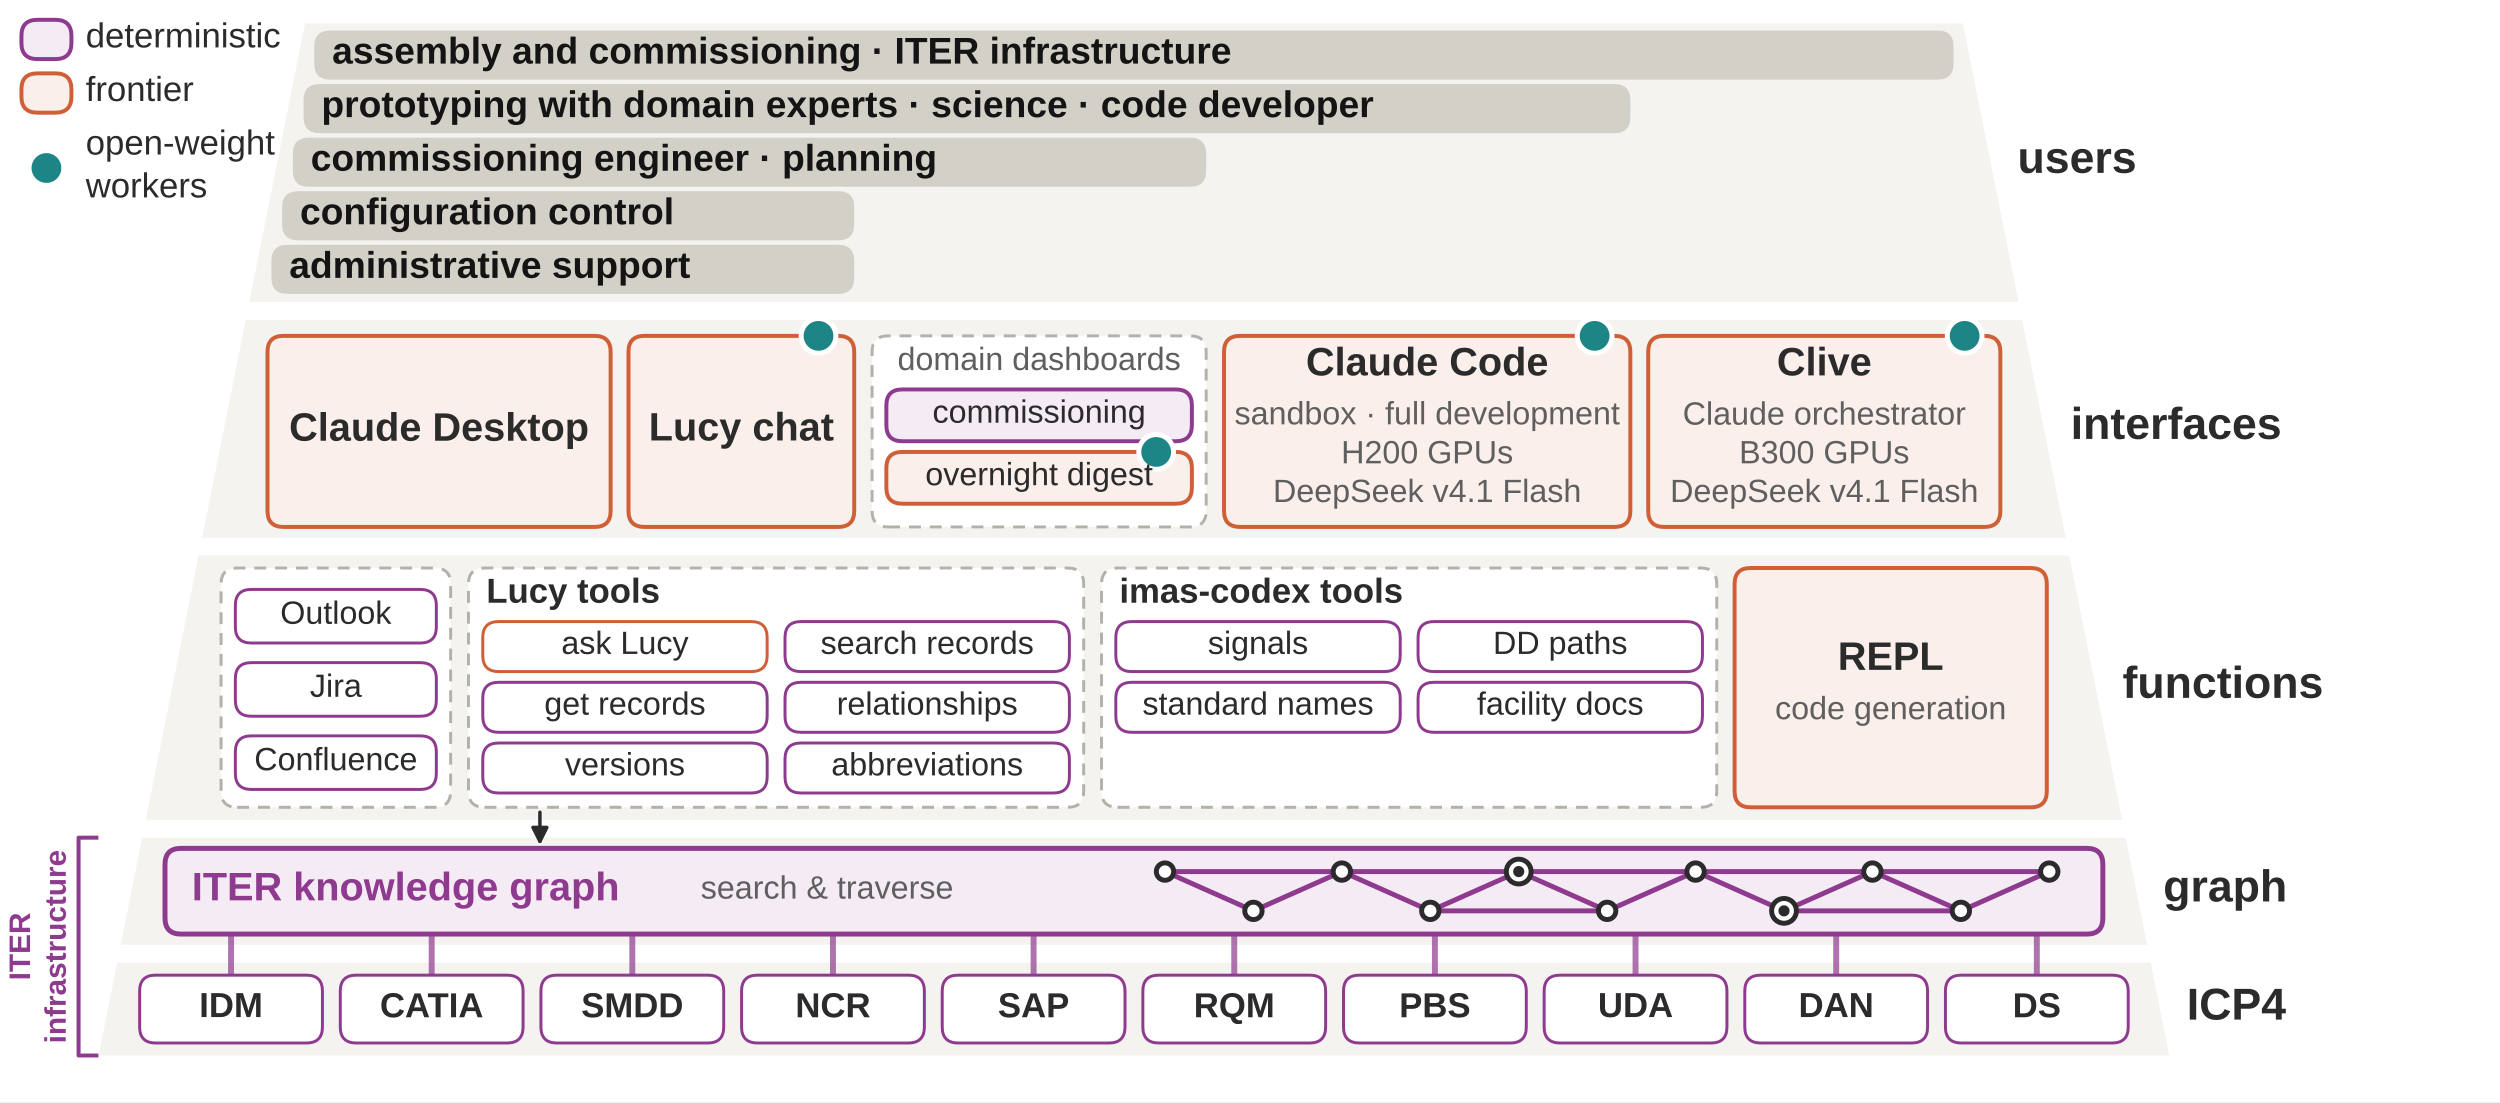
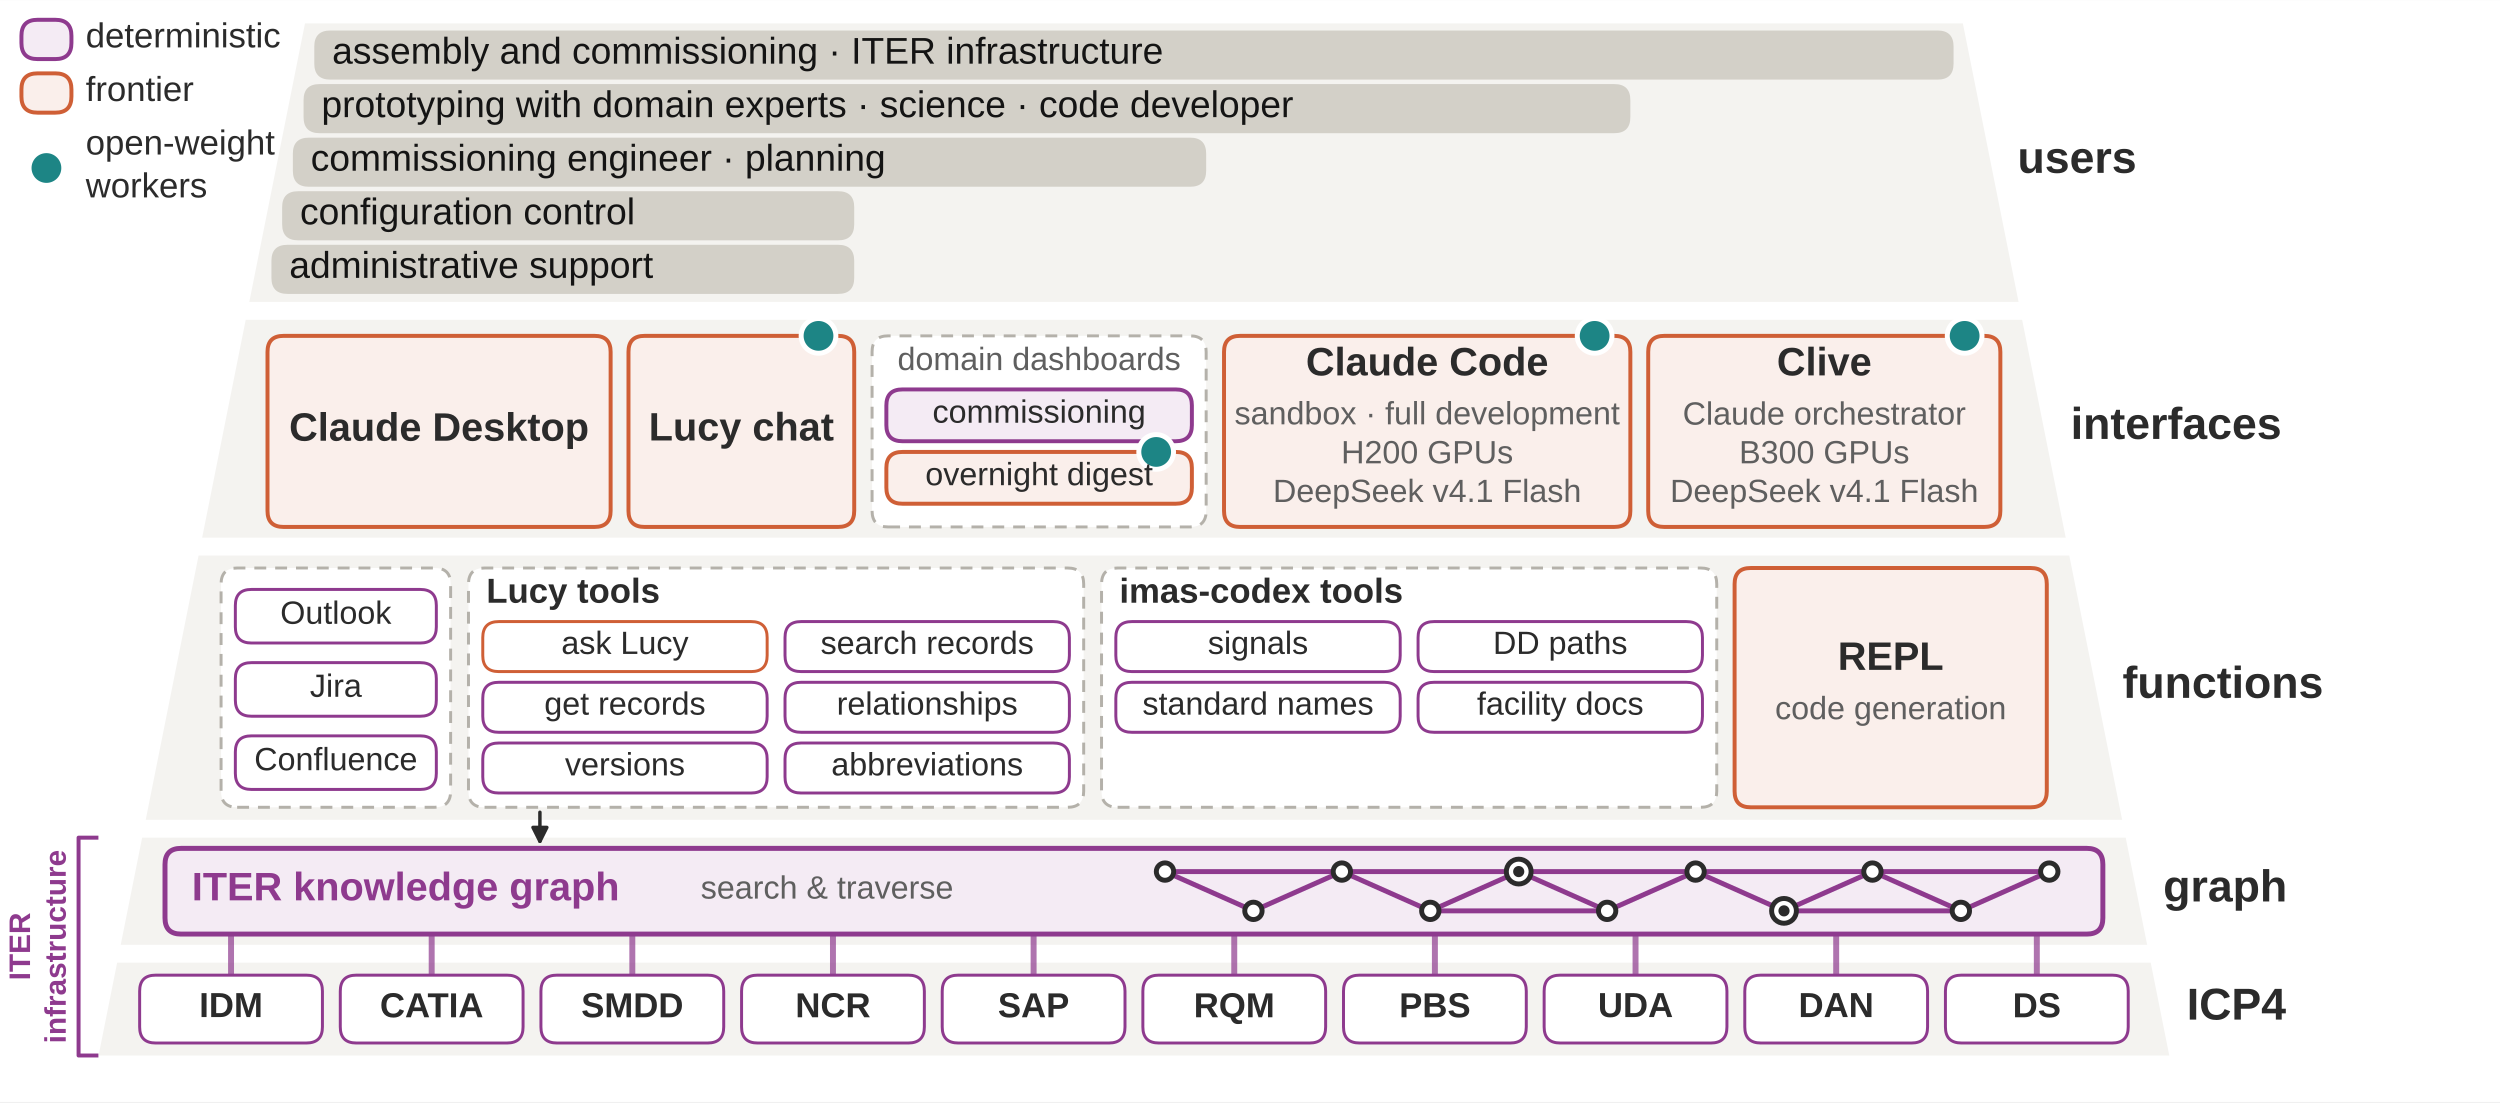
<svg xmlns="http://www.w3.org/2000/svg" xmlns:xlink="http://www.w3.org/1999/xlink" width="31.1cm" height="13.71cm" viewBox="0 0 1008 444.24" version="1.1">
  <defs>
    <style type="text/css">*{stroke-linejoin: round; stroke-linecap: butt}</style>
  </defs>
  <g id="figure_1">
    <g id="patch_1">
      <path d="M 0 444.24 L 1008 444.24 L 1008 0 L 0 0 z " style="fill: #ffffff" />
    </g>
    <g id="axes_1">
      <g id="patch_2">
        <path d="M 39.744 425.52 L 874.656 425.52 L 867.168 388.08 L 47.232 388.08 z " clip-path="url(#p0f17f1cbb9)" style="fill: #f4f3f0" />
      </g>
      <g id="patch_3">
        <path d="M 48.672 380.88 L 865.728 380.88 L 857.088 337.68 L 57.312 337.68 z " clip-path="url(#p0f17f1cbb9)" style="fill: #f4f3f0" />
      </g>
      <g id="patch_4">
        <path d="M 58.752 330.48 L 855.648 330.48 L 834.336 223.92 L 80.064 223.92 z " clip-path="url(#p0f17f1cbb9)" style="fill: #f4f3f0" />
      </g>
      <g id="patch_5">
        <path d="M 81.504 216.72 L 832.896 216.72 L 815.328 128.88 L 99.072 128.88 z " clip-path="url(#p0f17f1cbb9)" style="fill: #f4f3f0" />
      </g>
      <g id="patch_6">
        <path d="M 100.512 121.68 L 813.888 121.68 L 791.424 9.36 L 122.976 9.36 z " clip-path="url(#p0f17f1cbb9)" style="fill: #f4f3f0" />
      </g>
      <g id="line2d_1">
        <path d="M 93.154 393.12 L 93.154 376.56 " clip-path="url(#p0f17f1cbb9)" style="fill: none; stroke: #8e3a8e; stroke-opacity: 0.7; stroke-width: 2.4" />
      </g>
      <g id="line2d_2">
        <path d="M 174.053 393.12 L 174.053 376.56 " clip-path="url(#p0f17f1cbb9)" style="fill: none; stroke: #8e3a8e; stroke-opacity: 0.7; stroke-width: 2.4" />
      </g>
      <g id="line2d_3">
        <path d="M 254.952 393.12 L 254.952 376.56 " clip-path="url(#p0f17f1cbb9)" style="fill: none; stroke: #8e3a8e; stroke-opacity: 0.7; stroke-width: 2.4" />
      </g>
      <g id="line2d_4">
        <path d="M 335.851 393.12 L 335.851 376.56 " clip-path="url(#p0f17f1cbb9)" style="fill: none; stroke: #8e3a8e; stroke-opacity: 0.7; stroke-width: 2.4" />
      </g>
      <g id="line2d_5">
        <path d="M 416.75 393.12 L 416.75 376.56 " clip-path="url(#p0f17f1cbb9)" style="fill: none; stroke: #8e3a8e; stroke-opacity: 0.7; stroke-width: 2.4" />
      </g>
      <g id="line2d_6">
        <path d="M 497.65 393.12 L 497.65 376.56 " clip-path="url(#p0f17f1cbb9)" style="fill: none; stroke: #8e3a8e; stroke-opacity: 0.7; stroke-width: 2.4" />
      </g>
      <g id="line2d_7">
        <path d="M 578.549 393.12 L 578.549 376.56 " clip-path="url(#p0f17f1cbb9)" style="fill: none; stroke: #8e3a8e; stroke-opacity: 0.7; stroke-width: 2.4" />
      </g>
      <g id="line2d_8">
        <path d="M 659.448 393.12 L 659.448 376.56 " clip-path="url(#p0f17f1cbb9)" style="fill: none; stroke: #8e3a8e; stroke-opacity: 0.7; stroke-width: 2.4" />
      </g>
      <g id="line2d_9">
        <path d="M 740.347 393.12 L 740.347 376.56 " clip-path="url(#p0f17f1cbb9)" style="fill: none; stroke: #8e3a8e; stroke-opacity: 0.7; stroke-width: 2.4" />
      </g>
      <g id="line2d_10">
        <path d="M 821.246 393.12 L 821.246 376.56 " clip-path="url(#p0f17f1cbb9)" style="fill: none; stroke: #8e3a8e; stroke-opacity: 0.7; stroke-width: 2.4" />
      </g>
      <g id="patch_7">
        <path d="M 73.008 376.56 L 841.392 376.56 Q 847.872 376.56 847.872 370.08 L 847.872 348.48 Q 847.872 342 841.392 342 L 73.008 342 Q 66.528 342 66.528 348.48 L 66.528 370.08 Q 66.528 376.56 73.008 376.56 z " clip-path="url(#p0f17f1cbb9)" style="fill: #f4ebf4; stroke: #8e3a8e; stroke-width: 2; stroke-linejoin: miter" />
      </g>
      <g id="patch_8">
        <path d="M 95.616 325.44 L 175.211 325.44 Q 181.691 325.44 181.691 318.96 L 181.691 235.44 Q 181.691 228.96 175.211 228.96 L 95.616 228.96 Q 89.136 228.96 89.136 235.44 L 89.136 318.96 Q 89.136 325.44 95.616 325.44 z " clip-path="url(#p0f17f1cbb9)" style="fill: #ffffff; stroke-dasharray: 4.8,3.6; stroke-dashoffset: 0; stroke: #b4b1aa; stroke-width: 1.2; stroke-linejoin: miter" />
      </g>
      <g id="patch_9">
        <path d="M 195.371 325.44 L 430.46 325.44 Q 436.94 325.44 436.94 318.96 L 436.94 235.44 Q 436.94 228.96 430.46 228.96 L 195.371 228.96 Q 188.891 228.96 188.891 235.44 L 188.891 318.96 Q 188.891 325.44 195.371 325.44 z " clip-path="url(#p0f17f1cbb9)" style="fill: #ffffff; stroke-dasharray: 4.8,3.6; stroke-dashoffset: 0; stroke: #b4b1aa; stroke-width: 1.2; stroke-linejoin: miter" />
      </g>
      <g id="patch_10">
        <path d="M 450.62 325.44 L 685.709 325.44 Q 692.189 325.44 692.189 318.96 L 692.189 235.44 Q 692.189 228.96 685.709 228.96 L 450.62 228.96 Q 444.14 228.96 444.14 235.44 L 444.14 318.96 Q 444.14 325.44 450.62 325.44 z " clip-path="url(#p0f17f1cbb9)" style="fill: #ffffff; stroke-dasharray: 4.8,3.6; stroke-dashoffset: 0; stroke: #b4b1aa; stroke-width: 1.2; stroke-linejoin: miter" />
      </g>
      <g id="patch_11">
        <path d="M 705.869 325.44 L 818.784 325.44 Q 825.264 325.44 825.264 318.96 L 825.264 235.44 Q 825.264 228.96 818.784 228.96 L 705.869 228.96 Q 699.389 228.96 699.389 235.44 L 699.389 318.96 Q 699.389 325.44 705.869 325.44 z " clip-path="url(#p0f17f1cbb9)" style="fill: #faefeb; stroke: #cf5f36; stroke-width: 1.6; stroke-linejoin: miter" />
      </g>
      <g id="patch_12">
        <path d="M 114.336 212.4 L 239.722 212.4 Q 246.202 212.4 246.202 205.92 L 246.202 141.84 Q 246.202 135.36 239.722 135.36 L 114.336 135.36 Q 107.856 135.36 107.856 141.84 L 107.856 205.92 Q 107.856 212.4 114.336 212.4 z " clip-path="url(#p0f17f1cbb9)" style="fill: #faefeb; stroke: #cf5f36; stroke-width: 1.6; stroke-linejoin: miter" />
      </g>
      <g id="patch_13">
        <path d="M 259.882 212.4 L 337.94 212.4 Q 344.42 212.4 344.42 205.92 L 344.42 141.84 Q 344.42 135.36 337.94 135.36 L 259.882 135.36 Q 253.402 135.36 253.402 141.84 L 253.402 205.92 Q 253.402 212.4 259.882 212.4 z " clip-path="url(#p0f17f1cbb9)" style="fill: #faefeb; stroke: #cf5f36; stroke-width: 1.6; stroke-linejoin: miter" />
      </g>
      <g id="patch_14">
        <path d="M 358.1 212.4 L 479.846 212.4 Q 486.326 212.4 486.326 205.92 L 486.326 141.84 Q 486.326 135.36 479.846 135.36 L 358.1 135.36 Q 351.62 135.36 351.62 141.84 L 351.62 205.92 Q 351.62 212.4 358.1 212.4 z " clip-path="url(#p0f17f1cbb9)" style="fill: #ffffff; stroke-dasharray: 4.8,3.6; stroke-dashoffset: 0; stroke: #b4b1aa; stroke-width: 1.2; stroke-linejoin: miter" />
      </g>
      <g id="patch_15">
        <path d="M 363.86 177.84 L 474.086 177.84 Q 480.566 177.84 480.566 171.36 L 480.566 163.44 Q 480.566 156.96 474.086 156.96 L 363.86 156.96 Q 357.38 156.96 357.38 163.44 L 357.38 171.36 Q 357.38 177.84 363.86 177.84 z " clip-path="url(#p0f17f1cbb9)" style="fill: #f4ebf4; stroke: #8e3a8e; stroke-width: 1.6; stroke-linejoin: miter" />
      </g>
      <g id="patch_16">
        <path d="M 363.86 203.04 L 474.086 203.04 Q 480.566 203.04 480.566 196.56 L 480.566 188.64 Q 480.566 182.16 474.086 182.16 L 363.86 182.16 Q 357.38 182.16 357.38 188.64 L 357.38 196.56 Q 357.38 203.04 363.86 203.04 z " clip-path="url(#p0f17f1cbb9)" style="fill: #faefeb; stroke: #cf5f36; stroke-width: 1.6; stroke-linejoin: miter" />
      </g>
      <g id="patch_17">
        <path d="M 500.006 212.4 L 650.877 212.4 Q 657.357 212.4 657.357 205.92 L 657.357 141.84 Q 657.357 135.36 650.877 135.36 L 500.006 135.36 Q 493.526 135.36 493.526 141.84 L 493.526 205.92 Q 493.526 212.4 500.006 212.4 z " clip-path="url(#p0f17f1cbb9)" style="fill: #faefeb; stroke: #cf5f36; stroke-width: 1.6; stroke-linejoin: miter" />
      </g>
      <g id="patch_18">
        <path d="M 671.037 212.4 L 800.064 212.4 Q 806.544 212.4 806.544 205.92 L 806.544 141.84 Q 806.544 135.36 800.064 135.36 L 671.037 135.36 Q 664.557 135.36 664.557 141.84 L 664.557 205.92 Q 664.557 212.4 671.037 212.4 z " clip-path="url(#p0f17f1cbb9)" style="fill: #faefeb; stroke: #cf5f36; stroke-width: 1.6; stroke-linejoin: miter" />
      </g>
      <g id="patch_19">
        <path d="M 15.12 23.76 L 22.32 23.76 Q 28.8 23.76 28.8 17.28 L 28.8 14.4 Q 28.8 7.92 22.32 7.92 L 15.12 7.92 Q 8.64 7.92 8.64 14.4 L 8.64 17.28 Q 8.64 23.76 15.12 23.76 z " clip-path="url(#p0f17f1cbb9)" style="fill: #f4ebf4; stroke: #8e3a8e; stroke-width: 1.6; stroke-linejoin: miter" />
      </g>
      <g id="patch_20">
        <path d="M 15.12 45.36 L 22.32 45.36 Q 28.8 45.36 28.8 38.88 L 28.8 36 Q 28.8 29.52 22.32 29.52 L 15.12 29.52 Q 8.64 29.52 8.64 36 L 8.64 38.88 Q 8.64 45.36 15.12 45.36 z " clip-path="url(#p0f17f1cbb9)" style="fill: #faefeb; stroke: #cf5f36; stroke-width: 1.6; stroke-linejoin: miter" />
      </g>
      <g id="line2d_11">
        <path d="M 38.88 425.52 L 31.68 425.52 L 31.68 337.68 L 38.88 337.68 " clip-path="url(#p0f17f1cbb9)" style="fill: none; stroke: #8e3a8e; stroke-width: 1.6; stroke-linecap: square" />
      </g>
      <g id="patch_21">
        <path d="M 133.2 32.04 L 781.2 32.04 Q 787.68 32.04 787.68 25.56 L 787.68 18.72 Q 787.68 12.24 781.2 12.24 L 133.2 12.24 Q 126.72 12.24 126.72 18.72 L 126.72 25.56 Q 126.72 32.04 133.2 32.04 z " clip-path="url(#p0f17f1cbb9)" style="fill: #d3d0c8" />
      </g>
      <g id="patch_22">
        <path d="M 128.88 53.64 L 650.877 53.64 Q 657.357 53.64 657.357 47.16 L 657.357 40.32 Q 657.357 33.84 650.877 33.84 L 128.88 33.84 Q 122.4 33.84 122.4 40.32 L 122.4 47.16 Q 122.4 53.64 128.88 53.64 z " clip-path="url(#p0f17f1cbb9)" style="fill: #d3d0c8" />
      </g>
      <g id="patch_23">
        <path d="M 124.56 75.24 L 479.846 75.24 Q 486.326 75.24 486.326 68.76 L 486.326 61.92 Q 486.326 55.44 479.846 55.44 L 124.56 55.44 Q 118.08 55.44 118.08 61.92 L 118.08 68.76 Q 118.08 75.24 124.56 75.24 z " clip-path="url(#p0f17f1cbb9)" style="fill: #d3d0c8" />
      </g>
      <g id="patch_24">
        <path d="M 120.24 96.84 L 337.94 96.84 Q 344.42 96.84 344.42 90.36 L 344.42 83.52 Q 344.42 77.04 337.94 77.04 L 120.24 77.04 Q 113.76 77.04 113.76 83.52 L 113.76 90.36 Q 113.76 96.84 120.24 96.84 z " clip-path="url(#p0f17f1cbb9)" style="fill: #d3d0c8" />
      </g>
      <g id="patch_25">
        <path d="M 115.92 118.44 L 337.94 118.44 Q 344.42 118.44 344.42 111.96 L 344.42 105.12 Q 344.42 98.64 337.94 98.64 L 115.92 98.64 Q 109.44 98.64 109.44 105.12 L 109.44 111.96 Q 109.44 118.44 115.92 118.44 z " clip-path="url(#p0f17f1cbb9)" style="fill: #d3d0c8" />
      </g>
      <g id="patch_26">
        <path d="M 62.784 420.48 L 123.523 420.48 Q 130.003 420.48 130.003 414 L 130.003 399.6 Q 130.003 393.12 123.523 393.12 L 62.784 393.12 Q 56.304 393.12 56.304 399.6 L 56.304 414 Q 56.304 420.48 62.784 420.48 z " clip-path="url(#p0f17f1cbb9)" style="fill: #ffffff; stroke: #8e3a8e; stroke-width: 1.2; stroke-linejoin: miter" />
      </g>
      <g id="patch_27">
        <path d="M 143.683 420.48 L 204.422 420.48 Q 210.902 420.48 210.902 414 L 210.902 399.6 Q 210.902 393.12 204.422 393.12 L 143.683 393.12 Q 137.203 393.12 137.203 399.6 L 137.203 414 Q 137.203 420.48 143.683 420.48 z " clip-path="url(#p0f17f1cbb9)" style="fill: #ffffff; stroke: #8e3a8e; stroke-width: 1.2; stroke-linejoin: miter" />
      </g>
      <g id="patch_28">
        <path d="M 224.582 420.48 L 285.322 420.48 Q 291.802 420.48 291.802 414 L 291.802 399.6 Q 291.802 393.12 285.322 393.12 L 224.582 393.12 Q 218.102 393.12 218.102 399.6 L 218.102 414 Q 218.102 420.48 224.582 420.48 z " clip-path="url(#p0f17f1cbb9)" style="fill: #ffffff; stroke: #8e3a8e; stroke-width: 1.2; stroke-linejoin: miter" />
      </g>
      <g id="patch_29">
        <path d="M 305.482 420.48 L 366.221 420.48 Q 372.701 420.48 372.701 414 L 372.701 399.6 Q 372.701 393.12 366.221 393.12 L 305.482 393.12 Q 299.002 393.12 299.002 399.6 L 299.002 414 Q 299.002 420.48 305.482 420.48 z " clip-path="url(#p0f17f1cbb9)" style="fill: #ffffff; stroke: #8e3a8e; stroke-width: 1.2; stroke-linejoin: miter" />
      </g>
      <g id="patch_30">
        <path d="M 386.381 420.48 L 447.12 420.48 Q 453.6 420.48 453.6 414 L 453.6 399.6 Q 453.6 393.12 447.12 393.12 L 386.381 393.12 Q 379.901 393.12 379.901 399.6 L 379.901 414 Q 379.901 420.48 386.381 420.48 z " clip-path="url(#p0f17f1cbb9)" style="fill: #ffffff; stroke: #8e3a8e; stroke-width: 1.2; stroke-linejoin: miter" />
      </g>
      <g id="patch_31">
        <path d="M 467.28 420.48 L 528.019 420.48 Q 534.499 420.48 534.499 414 L 534.499 399.6 Q 534.499 393.12 528.019 393.12 L 467.28 393.12 Q 460.8 393.12 460.8 399.6 L 460.8 414 Q 460.8 420.48 467.28 420.48 z " clip-path="url(#p0f17f1cbb9)" style="fill: #ffffff; stroke: #8e3a8e; stroke-width: 1.2; stroke-linejoin: miter" />
      </g>
      <g id="patch_32">
        <path d="M 548.179 420.48 L 608.918 420.48 Q 615.398 420.48 615.398 414 L 615.398 399.6 Q 615.398 393.12 608.918 393.12 L 548.179 393.12 Q 541.699 393.12 541.699 399.6 L 541.699 414 Q 541.699 420.48 548.179 420.48 z " clip-path="url(#p0f17f1cbb9)" style="fill: #ffffff; stroke: #8e3a8e; stroke-width: 1.2; stroke-linejoin: miter" />
      </g>
      <g id="patch_33">
        <path d="M 629.078 420.48 L 689.818 420.48 Q 696.298 420.48 696.298 414 L 696.298 399.6 Q 696.298 393.12 689.818 393.12 L 629.078 393.12 Q 622.598 393.12 622.598 399.6 L 622.598 414 Q 622.598 420.48 629.078 420.48 z " clip-path="url(#p0f17f1cbb9)" style="fill: #ffffff; stroke: #8e3a8e; stroke-width: 1.2; stroke-linejoin: miter" />
      </g>
      <g id="patch_34">
        <path d="M 709.978 420.48 L 770.717 420.48 Q 777.197 420.48 777.197 414 L 777.197 399.6 Q 777.197 393.12 770.717 393.12 L 709.978 393.12 Q 703.498 393.12 703.498 399.6 L 703.498 414 Q 703.498 420.48 709.978 420.48 z " clip-path="url(#p0f17f1cbb9)" style="fill: #ffffff; stroke: #8e3a8e; stroke-width: 1.2; stroke-linejoin: miter" />
      </g>
      <g id="patch_35">
        <path d="M 790.877 420.48 L 851.616 420.48 Q 858.096 420.48 858.096 414 L 858.096 399.6 Q 858.096 393.12 851.616 393.12 L 790.877 393.12 Q 784.397 393.12 784.397 399.6 L 784.397 414 Q 784.397 420.48 790.877 420.48 z " clip-path="url(#p0f17f1cbb9)" style="fill: #ffffff; stroke: #8e3a8e; stroke-width: 1.2; stroke-linejoin: miter" />
      </g>
      <g id="line2d_12">
        <path d="M 469.728 351.36 L 505.382 367.2 " clip-path="url(#p0f17f1cbb9)" style="fill: none; stroke: #8e3a8e; stroke-width: 2; stroke-linecap: round" />
      </g>
      <g id="line2d_13">
        <path d="M 505.382 367.2 L 541.037 351.36 " clip-path="url(#p0f17f1cbb9)" style="fill: none; stroke: #8e3a8e; stroke-width: 2; stroke-linecap: round" />
      </g>
      <g id="line2d_14">
        <path d="M 541.037 351.36 L 576.691 367.2 " clip-path="url(#p0f17f1cbb9)" style="fill: none; stroke: #8e3a8e; stroke-width: 2; stroke-linecap: round" />
      </g>
      <g id="line2d_15">
        <path d="M 576.691 367.2 L 612.346 351.36 " clip-path="url(#p0f17f1cbb9)" style="fill: none; stroke: #8e3a8e; stroke-width: 2; stroke-linecap: round" />
      </g>
      <g id="line2d_16">
        <path d="M 612.346 351.36 L 648 367.2 " clip-path="url(#p0f17f1cbb9)" style="fill: none; stroke: #8e3a8e; stroke-width: 2; stroke-linecap: round" />
      </g>
      <g id="line2d_17">
        <path d="M 648 367.2 L 683.654 351.36 " clip-path="url(#p0f17f1cbb9)" style="fill: none; stroke: #8e3a8e; stroke-width: 2; stroke-linecap: round" />
      </g>
      <g id="line2d_18">
        <path d="M 683.654 351.36 L 719.309 367.2 " clip-path="url(#p0f17f1cbb9)" style="fill: none; stroke: #8e3a8e; stroke-width: 2; stroke-linecap: round" />
      </g>
      <g id="line2d_19">
        <path d="M 719.309 367.2 L 754.963 351.36 " clip-path="url(#p0f17f1cbb9)" style="fill: none; stroke: #8e3a8e; stroke-width: 2; stroke-linecap: round" />
      </g>
      <g id="line2d_20">
        <path d="M 754.963 351.36 L 790.618 367.2 " clip-path="url(#p0f17f1cbb9)" style="fill: none; stroke: #8e3a8e; stroke-width: 2; stroke-linecap: round" />
      </g>
      <g id="line2d_21">
        <path d="M 790.618 367.2 L 826.272 351.36 " clip-path="url(#p0f17f1cbb9)" style="fill: none; stroke: #8e3a8e; stroke-width: 2; stroke-linecap: round" />
      </g>
      <g id="line2d_22">
        <path d="M 469.728 351.36 L 541.037 351.36 " clip-path="url(#p0f17f1cbb9)" style="fill: none; stroke: #8e3a8e; stroke-width: 2; stroke-linecap: round" />
      </g>
      <g id="line2d_23">
        <path d="M 541.037 351.36 L 612.346 351.36 " clip-path="url(#p0f17f1cbb9)" style="fill: none; stroke: #8e3a8e; stroke-width: 2; stroke-linecap: round" />
      </g>
      <g id="line2d_24">
        <path d="M 612.346 351.36 L 683.654 351.36 " clip-path="url(#p0f17f1cbb9)" style="fill: none; stroke: #8e3a8e; stroke-width: 2; stroke-linecap: round" />
      </g>
      <g id="line2d_25">
        <path d="M 683.654 351.36 L 754.963 351.36 " clip-path="url(#p0f17f1cbb9)" style="fill: none; stroke: #8e3a8e; stroke-width: 2; stroke-linecap: round" />
      </g>
      <g id="line2d_26">
        <path d="M 754.963 351.36 L 826.272 351.36 " clip-path="url(#p0f17f1cbb9)" style="fill: none; stroke: #8e3a8e; stroke-width: 2; stroke-linecap: round" />
      </g>
      <g id="line2d_27">
        <path d="M 576.691 367.2 L 648 367.2 " clip-path="url(#p0f17f1cbb9)" style="fill: none; stroke: #8e3a8e; stroke-width: 2; stroke-linecap: round" />
      </g>
      <g id="line2d_28">
        <path d="M 719.309 367.2 L 790.618 367.2 " clip-path="url(#p0f17f1cbb9)" style="fill: none; stroke: #8e3a8e; stroke-width: 2; stroke-linecap: round" />
      </g>
      <g id="patch_36">
        <path d="M 101.376 259.2 L 169.451 259.2 Q 175.931 259.2 175.931 252.72 L 175.931 244.08 Q 175.931 237.6 169.451 237.6 L 101.376 237.6 Q 94.896 237.6 94.896 244.08 L 94.896 252.72 Q 94.896 259.2 101.376 259.2 z " clip-path="url(#p0f17f1cbb9)" style="fill: #ffffff; stroke: #8e3a8e; stroke-width: 1.2; stroke-linejoin: miter" />
      </g>
      <g id="patch_37">
        <path d="M 101.376 288.72 L 169.451 288.72 Q 175.931 288.72 175.931 282.24 L 175.931 273.6 Q 175.931 267.12 169.451 267.12 L 101.376 267.12 Q 94.896 267.12 94.896 273.6 L 94.896 282.24 Q 94.896 288.72 101.376 288.72 z " clip-path="url(#p0f17f1cbb9)" style="fill: #ffffff; stroke: #8e3a8e; stroke-width: 1.2; stroke-linejoin: miter" />
      </g>
      <g id="patch_38">
        <path d="M 101.376 318.24 L 169.451 318.24 Q 175.931 318.24 175.931 311.76 L 175.931 303.12 Q 175.931 296.64 169.451 296.64 L 101.376 296.64 Q 94.896 296.64 94.896 303.12 L 94.896 311.76 Q 94.896 318.24 101.376 318.24 z " clip-path="url(#p0f17f1cbb9)" style="fill: #ffffff; stroke: #8e3a8e; stroke-width: 1.2; stroke-linejoin: miter" />
      </g>
      <g id="patch_39">
        <path d="M 201.131 270.72 L 302.836 270.72 Q 309.316 270.72 309.316 264.24 L 309.316 257.04 Q 309.316 250.56 302.836 250.56 L 201.131 250.56 Q 194.651 250.56 194.651 257.04 L 194.651 264.24 Q 194.651 270.72 201.131 270.72 z " clip-path="url(#p0f17f1cbb9)" style="fill: #ffffff; stroke: #cf5f36; stroke-width: 1.2; stroke-linejoin: miter" />
      </g>
      <g id="patch_40">
        <path d="M 322.996 270.72 L 424.7 270.72 Q 431.18 270.72 431.18 264.24 L 431.18 257.04 Q 431.18 250.56 424.7 250.56 L 322.996 250.56 Q 316.516 250.56 316.516 257.04 L 316.516 264.24 Q 316.516 270.72 322.996 270.72 z " clip-path="url(#p0f17f1cbb9)" style="fill: #ffffff; stroke: #8e3a8e; stroke-width: 1.2; stroke-linejoin: miter" />
      </g>
      <g id="patch_41">
        <path d="M 201.131 295.2 L 302.836 295.2 Q 309.316 295.2 309.316 288.72 L 309.316 281.52 Q 309.316 275.04 302.836 275.04 L 201.131 275.04 Q 194.651 275.04 194.651 281.52 L 194.651 288.72 Q 194.651 295.2 201.131 295.2 z " clip-path="url(#p0f17f1cbb9)" style="fill: #ffffff; stroke: #8e3a8e; stroke-width: 1.2; stroke-linejoin: miter" />
      </g>
      <g id="patch_42">
        <path d="M 322.996 295.2 L 424.7 295.2 Q 431.18 295.2 431.18 288.72 L 431.18 281.52 Q 431.18 275.04 424.7 275.04 L 322.996 275.04 Q 316.516 275.04 316.516 281.52 L 316.516 288.72 Q 316.516 295.2 322.996 295.2 z " clip-path="url(#p0f17f1cbb9)" style="fill: #ffffff; stroke: #8e3a8e; stroke-width: 1.2; stroke-linejoin: miter" />
      </g>
      <g id="patch_43">
        <path d="M 201.131 319.68 L 302.836 319.68 Q 309.316 319.68 309.316 313.2 L 309.316 306 Q 309.316 299.52 302.836 299.52 L 201.131 299.52 Q 194.651 299.52 194.651 306 L 194.651 313.2 Q 194.651 319.68 201.131 319.68 z " clip-path="url(#p0f17f1cbb9)" style="fill: #ffffff; stroke: #8e3a8e; stroke-width: 1.2; stroke-linejoin: miter" />
      </g>
      <g id="patch_44">
        <path d="M 322.996 319.68 L 424.7 319.68 Q 431.18 319.68 431.18 313.2 L 431.18 306 Q 431.18 299.52 424.7 299.52 L 322.996 299.52 Q 316.516 299.52 316.516 306 L 316.516 313.2 Q 316.516 319.68 322.996 319.68 z " clip-path="url(#p0f17f1cbb9)" style="fill: #ffffff; stroke: #8e3a8e; stroke-width: 1.2; stroke-linejoin: miter" />
      </g>
      <g id="patch_45">
        <path d="M 456.38 270.72 L 558.084 270.72 Q 564.564 270.72 564.564 264.24 L 564.564 257.04 Q 564.564 250.56 558.084 250.56 L 456.38 250.56 Q 449.9 250.56 449.9 257.04 L 449.9 264.24 Q 449.9 270.72 456.38 270.72 z " clip-path="url(#p0f17f1cbb9)" style="fill: #ffffff; stroke: #8e3a8e; stroke-width: 1.2; stroke-linejoin: miter" />
      </g>
      <g id="patch_46">
        <path d="M 578.244 270.72 L 679.949 270.72 Q 686.429 270.72 686.429 264.24 L 686.429 257.04 Q 686.429 250.56 679.949 250.56 L 578.244 250.56 Q 571.764 250.56 571.764 257.04 L 571.764 264.24 Q 571.764 270.72 578.244 270.72 z " clip-path="url(#p0f17f1cbb9)" style="fill: #ffffff; stroke: #8e3a8e; stroke-width: 1.2; stroke-linejoin: miter" />
      </g>
      <g id="patch_47">
        <path d="M 456.38 295.2 L 558.084 295.2 Q 564.564 295.2 564.564 288.72 L 564.564 281.52 Q 564.564 275.04 558.084 275.04 L 456.38 275.04 Q 449.9 275.04 449.9 281.52 L 449.9 288.72 Q 449.9 295.2 456.38 295.2 z " clip-path="url(#p0f17f1cbb9)" style="fill: #ffffff; stroke: #8e3a8e; stroke-width: 1.2; stroke-linejoin: miter" />
      </g>
      <g id="patch_48">
        <path d="M 578.244 295.2 L 679.949 295.2 Q 686.429 295.2 686.429 288.72 L 686.429 281.52 Q 686.429 275.04 679.949 275.04 L 578.244 275.04 Q 571.764 275.04 571.764 281.52 L 571.764 288.72 Q 571.764 295.2 578.244 295.2 z " clip-path="url(#p0f17f1cbb9)" style="fill: #ffffff; stroke: #8e3a8e; stroke-width: 1.2; stroke-linejoin: miter" />
      </g>
      <g id="line2d_29">
        <defs>
          <path id="m2a55d77c86" d="M 0 3.5 C 0.928 3.5 1.819 3.131 2.475 2.475 C 3.131 1.819 3.5 0.928 3.5 0 C 3.5 -0.928 3.131 -1.819 2.475 -2.475 C 1.819 -3.131 0.928 -3.5 0 -3.5 C -0.928 -3.5 -1.819 -3.131 -2.475 -2.475 C -3.131 -1.819 -3.5 -0.928 -3.5 0 C -3.5 0.928 -3.131 1.819 -2.475 2.475 C -1.819 3.131 -0.928 3.5 0 3.5 z " style="stroke: #2b2b2b; stroke-width: 2" />
        </defs>
        <g clip-path="url(#p0f17f1cbb9)">
          <use xlink:href="#m2a55d77c86" x="469.728" y="351.36" style="fill: #ffffff; stroke: #2b2b2b; stroke-width: 2" />
        </g>
      </g>
      <g id="line2d_30">
        <g clip-path="url(#p0f17f1cbb9)">
          <use xlink:href="#m2a55d77c86" x="505.382" y="367.2" style="fill: #ffffff; stroke: #2b2b2b; stroke-width: 2" />
        </g>
      </g>
      <g id="line2d_31">
        <g clip-path="url(#p0f17f1cbb9)">
          <use xlink:href="#m2a55d77c86" x="541.037" y="351.36" style="fill: #ffffff; stroke: #2b2b2b; stroke-width: 2" />
        </g>
      </g>
      <g id="line2d_32">
        <g clip-path="url(#p0f17f1cbb9)">
          <use xlink:href="#m2a55d77c86" x="576.691" y="367.2" style="fill: #ffffff; stroke: #2b2b2b; stroke-width: 2" />
        </g>
      </g>
      <g id="line2d_33">
        <defs>
          <path id="maecd21d37f" d="M 0 5 C 1.326 5 2.598 4.473 3.536 3.536 C 4.473 2.598 5 1.326 5 0 C 5 -1.326 4.473 -2.598 3.536 -3.536 C 2.598 -4.473 1.326 -5 0 -5 C -1.326 -5 -2.598 -4.473 -3.536 -3.536 C -4.473 -2.598 -5 -1.326 -5 0 C -5 1.326 -4.473 2.598 -3.536 3.536 C -2.598 4.473 -1.326 5 0 5 z " style="stroke: #2b2b2b; stroke-width: 2" />
        </defs>
        <g clip-path="url(#p0f17f1cbb9)">
          <use xlink:href="#maecd21d37f" x="612.346" y="351.36" style="fill: #ffffff; stroke: #2b2b2b; stroke-width: 2" />
        </g>
      </g>
      <g id="line2d_34">
        <g clip-path="url(#p0f17f1cbb9)">
          <use xlink:href="#m2a55d77c86" x="648" y="367.2" style="fill: #ffffff; stroke: #2b2b2b; stroke-width: 2" />
        </g>
      </g>
      <g id="line2d_35">
        <g clip-path="url(#p0f17f1cbb9)">
          <use xlink:href="#m2a55d77c86" x="683.654" y="351.36" style="fill: #ffffff; stroke: #2b2b2b; stroke-width: 2" />
        </g>
      </g>
      <g id="line2d_36">
        <g clip-path="url(#p0f17f1cbb9)">
          <use xlink:href="#maecd21d37f" x="719.309" y="367.2" style="fill: #ffffff; stroke: #2b2b2b; stroke-width: 2" />
        </g>
      </g>
      <g id="line2d_37">
        <g clip-path="url(#p0f17f1cbb9)">
          <use xlink:href="#m2a55d77c86" x="754.963" y="351.36" style="fill: #ffffff; stroke: #2b2b2b; stroke-width: 2" />
        </g>
      </g>
      <g id="line2d_38">
        <g clip-path="url(#p0f17f1cbb9)">
          <use xlink:href="#m2a55d77c86" x="790.618" y="367.2" style="fill: #ffffff; stroke: #2b2b2b; stroke-width: 2" />
        </g>
      </g>
      <g id="line2d_39">
        <g clip-path="url(#p0f17f1cbb9)">
          <use xlink:href="#m2a55d77c86" x="826.272" y="351.36" style="fill: #ffffff; stroke: #2b2b2b; stroke-width: 2" />
        </g>
      </g>
      <g id="line2d_40">
        <defs>
          <path id="m6dca541c59" d="M 0 1.75 C 0.464 1.75 0.909 1.566 1.237 1.237 C 1.566 0.909 1.75 0.464 1.75 0 C 1.75 -0.464 1.566 -0.909 1.237 -1.237 C 0.909 -1.566 0.464 -1.75 0 -1.75 C -0.464 -1.75 -0.909 -1.566 -1.237 -1.237 C -1.566 -0.909 -1.75 -0.464 -1.75 0 C -1.75 0.464 -1.566 0.909 -1.237 1.237 C -0.909 1.566 -0.464 1.75 0 1.75 z " style="stroke: #2b2b2b" />
        </defs>
        <g clip-path="url(#p0f17f1cbb9)">
          <use xlink:href="#m6dca541c59" x="612.346" y="351.36" style="fill: #2b2b2b; stroke: #2b2b2b" />
        </g>
      </g>
      <g id="line2d_41">
        <g clip-path="url(#p0f17f1cbb9)">
          <use xlink:href="#m6dca541c59" x="719.309" y="367.2" style="fill: #2b2b2b; stroke: #2b2b2b" />
        </g>
      </g>
      <g id="patch_49">
        <path d="M 217.691 327.444 Q 217.691 334.081 217.691 339.152 " style="fill: none; stroke: #2b2b2b; stroke-width: 1.4; stroke-linecap: round" />
        <path d="M 220.491 333.552 L 217.691 339.152 L 214.891 333.552 z " style="fill: #2b2b2b; stroke: #2b2b2b; stroke-width: 1.4; stroke-linecap: round" />
      </g>
      <g id="line2d_42">
        <defs>
          <path id="m93257e1731" d="M 0 7 C 1.856 7 3.637 6.262 4.95 4.95 C 6.262 3.637 7 1.856 7 0 C 7 -1.856 6.262 -3.637 4.95 -4.95 C 3.637 -6.262 1.856 -7 0 -7 C -1.856 -7 -3.637 -6.262 -4.95 -4.95 C -6.262 -3.637 -7 -1.856 -7 0 C -7 1.856 -6.262 3.637 -4.95 4.95 C -3.637 6.262 -1.856 7 0 7 z " style="stroke: #ffffff; stroke-width: 2" />
        </defs>
        <g clip-path="url(#p0f17f1cbb9)">
          <use xlink:href="#m93257e1731" x="466.166" y="182.16" style="fill: #1d8585; stroke: #ffffff; stroke-width: 2" />
        </g>
      </g>
      <g id="line2d_43">
        <g clip-path="url(#p0f17f1cbb9)">
          <use xlink:href="#m93257e1731" x="330.02" y="135.36" style="fill: #1d8585; stroke: #ffffff; stroke-width: 2" />
        </g>
      </g>
      <g id="line2d_44">
        <g clip-path="url(#p0f17f1cbb9)">
          <use xlink:href="#m93257e1731" x="642.957" y="135.36" style="fill: #1d8585; stroke: #ffffff; stroke-width: 2" />
        </g>
      </g>
      <g id="line2d_45">
        <g clip-path="url(#p0f17f1cbb9)">
          <use xlink:href="#m93257e1731" x="792.144" y="135.36" style="fill: #1d8585; stroke: #ffffff; stroke-width: 2" />
        </g>
      </g>
      <g id="line2d_46">
        <g clip-path="url(#p0f17f1cbb9)">
          <use xlink:href="#m93257e1731" x="18.72" y="67.68" style="fill: #1d8585; stroke: #ffffff; stroke-width: 2" />
        </g>
      </g>
      <g id="text_1">
        <text style="font-weight: 700; font-size: 18px; font-family: 'Arial', 'Nimbus Sans', sans-serif; text-anchor: start; fill: #2b2b2b" x="813.456" y="69.642" transform="rotate(-0 813.456 69.642)">users</text>
      </g>
      <g id="text_2">
        <text style="font-weight: 700; font-size: 18px; font-family: 'Arial', 'Nimbus Sans', sans-serif; text-anchor: start; fill: #2b2b2b" x="834.912" y="176.923" transform="rotate(-0 834.912 176.9226)">interfaces</text>
      </g>
      <g id="text_3">
        <text style="font-weight: 700; font-size: 18px; font-family: 'Arial', 'Nimbus Sans', sans-serif; text-anchor: start; fill: #2b2b2b" x="855.792" y="281.323" transform="rotate(-0 855.792 281.3226)">functions</text>
      </g>
      <g id="text_4">
        <text style="font-weight: 700; font-size: 18px; font-family: 'Arial', 'Nimbus Sans', sans-serif; text-anchor: start; fill: #2b2b2b" x="872.208" y="363.403" transform="rotate(-0 872.208 363.4026)">graph</text>
      </g>
      <g id="text_5">
        <text style="font-weight: 700; font-size: 18px; font-family: 'Arial', 'Nimbus Sans', sans-serif; text-anchor: start; fill: #2b2b2b" x="881.712" y="411.029" transform="rotate(-0 881.712 411.0294)">ICP4</text>
      </g>
      <g id="text_6">
        <text style="font-weight: 700; font-size: 14px; font-family: 'Arial', 'Nimbus Sans', sans-serif; text-anchor: middle; fill: #2b2b2b" x="93.154" y="410.006" transform="rotate(-0 93.1536 410.0064)">IDM</text>
      </g>
      <g id="text_7">
        <text style="font-weight: 700; font-size: 14px; font-family: 'Arial', 'Nimbus Sans', sans-serif; text-anchor: middle; fill: #2b2b2b" x="174.053" y="410.09" transform="rotate(-0 174.0528 410.0896)">CATIA</text>
      </g>
      <g id="text_8">
        <text style="font-weight: 700; font-size: 14px; font-family: 'Arial', 'Nimbus Sans', sans-serif; text-anchor: middle; fill: #2b2b2b" x="254.952" y="410.09" transform="rotate(-0 254.952 410.0896)">SMDD</text>
      </g>
      <g id="text_9">
        <text style="font-weight: 700; font-size: 14px; font-family: 'Arial', 'Nimbus Sans', sans-serif; text-anchor: middle; fill: #2b2b2b" x="335.851" y="410.09" transform="rotate(-0 335.8512 410.0896)">NCR</text>
      </g>
      <g id="text_10">
        <text style="font-weight: 700; font-size: 14px; font-family: 'Arial', 'Nimbus Sans', sans-serif; text-anchor: middle; fill: #2b2b2b" x="416.75" y="410.09" transform="rotate(-0 416.7504 410.0896)">SAP</text>
      </g>
      <g id="text_11">
        <text style="font-weight: 700; font-size: 14px; font-family: 'Arial', 'Nimbus Sans', sans-serif; text-anchor: middle; fill: #2b2b2b" x="497.65" y="410.09" transform="rotate(-0 497.6496 410.0896)">RQM</text>
      </g>
      <g id="text_12">
        <text style="font-weight: 700; font-size: 14px; font-family: 'Arial', 'Nimbus Sans', sans-serif; text-anchor: middle; fill: #2b2b2b" x="578.549" y="410.09" transform="rotate(-0 578.5488 410.0896)">PBS</text>
      </g>
      <g id="text_13">
        <text style="font-weight: 700; font-size: 14px; font-family: 'Arial', 'Nimbus Sans', sans-serif; text-anchor: middle; fill: #2b2b2b" x="659.448" y="410.006" transform="rotate(-0 659.448 410.0064)">UDA</text>
      </g>
      <g id="text_14">
        <text style="font-weight: 700; font-size: 14px; font-family: 'Arial', 'Nimbus Sans', sans-serif; text-anchor: middle; fill: #2b2b2b" x="740.347" y="410.006" transform="rotate(-0 740.3472 410.0064)">DAN</text>
      </g>
      <g id="text_15">
        <text style="font-weight: 700; font-size: 14px; font-family: 'Arial', 'Nimbus Sans', sans-serif; text-anchor: middle; fill: #2b2b2b" x="821.246" y="410.09" transform="rotate(-0 821.2464 410.0896)">DS</text>
      </g>
      <g id="text_16">
        <text style="font-weight: 700; font-size: 12px; font-family: 'Arial', 'Nimbus Sans', sans-serif; fill: #8e3a8e" transform="translate(12.10838 395.2078) rotate(-90)">ITER</text>
      </g>
      <g id="text_17">
        <text style="font-weight: 700; font-size: 12px; font-family: 'Arial', 'Nimbus Sans', sans-serif; fill: #8e3a8e" transform="translate(26.50838 420.6338) rotate(-90)">infrastructure</text>
      </g>
      <g id="text_18">
        <text style="font-weight: 700; font-size: 16px; font-family: 'Arial', 'Nimbus Sans', sans-serif; text-anchor: start; fill: #8e3a8e" x="77.328" y="362.945" transform="rotate(-0 77.328 362.9445)">ITER knowledge graph</text>
      </g>
      <g id="text_19">
        <text style="font-size: 13px; font-family: 'Arial', 'Nimbus Sans', sans-serif; text-anchor: start; fill: #5f5f5f" x="282.528" y="362.257" transform="rotate(-0 282.528 362.2574)">search &amp; traverse</text>
      </g>
      <g id="text_20">
        <text style="font-size: 13px; font-family: 'Arial', 'Nimbus Sans', sans-serif; text-anchor: middle; fill: #2b2b2b" x="135.414" y="251.455" transform="rotate(-0 135.4137 251.4546)">Outlook</text>
      </g>
      <g id="text_21">
        <text style="font-size: 13px; font-family: 'Arial', 'Nimbus Sans', sans-serif; text-anchor: middle; fill: #2b2b2b" x="135.414" y="280.897" transform="rotate(-0 135.4137 280.8974)">Jira</text>
      </g>
      <g id="text_22">
        <text style="font-size: 13px; font-family: 'Arial', 'Nimbus Sans', sans-serif; text-anchor: middle; fill: #2b2b2b" x="135.414" y="310.495" transform="rotate(-0 135.4137 310.4946)">Confluence</text>
      </g>
      <g id="text_23">
        <text style="font-weight: 700; font-size: 14px; font-family: 'Arial', 'Nimbus Sans', sans-serif; text-anchor: start; fill: #2b2b2b" x="196.091" y="242.966" transform="rotate(-0 196.0914 242.9664)">Lucy tools</text>
      </g>
      <g id="text_24">
        <text style="font-size: 13px; font-family: 'Arial', 'Nimbus Sans', sans-serif; text-anchor: middle; fill: #2b2b2b" x="251.984" y="263.617" transform="rotate(-0 251.9836 263.6174)">ask Lucy</text>
      </g>
      <g id="text_25">
        <text style="font-size: 13px; font-family: 'Arial', 'Nimbus Sans', sans-serif; text-anchor: middle; fill: #2b2b2b" x="373.848" y="263.617" transform="rotate(-0 373.8479 263.6174)">search records</text>
      </g>
      <g id="text_26">
        <text style="font-size: 13px; font-family: 'Arial', 'Nimbus Sans', sans-serif; text-anchor: middle; fill: #2b2b2b" x="251.984" y="288.097" transform="rotate(-0 251.9836 288.0974)">get records</text>
      </g>
      <g id="text_27">
        <text style="font-size: 13px; font-family: 'Arial', 'Nimbus Sans', sans-serif; text-anchor: middle; fill: #2b2b2b" x="373.848" y="288.097" transform="rotate(-0 373.8479 288.0974)">relationships</text>
      </g>
      <g id="text_28">
        <text style="font-size: 13px; font-family: 'Arial', 'Nimbus Sans', sans-serif; text-anchor: middle; fill: #2b2b2b" x="251.984" y="312.577" transform="rotate(-0 251.9836 312.5774)">versions</text>
      </g>
      <g id="text_29">
        <text style="font-size: 13px; font-family: 'Arial', 'Nimbus Sans', sans-serif; text-anchor: middle; fill: #2b2b2b" x="373.848" y="312.577" transform="rotate(-0 373.8479 312.5774)">abbreviations</text>
      </g>
      <g id="text_30">
        <text style="font-weight: 700; font-size: 14px; font-family: 'Arial', 'Nimbus Sans', sans-serif; text-anchor: start; fill: #2b2b2b" x="451.34" y="242.966" transform="rotate(-0 451.34 242.9664)">imas-codex tools</text>
      </g>
      <g id="text_31">
        <text style="font-size: 13px; font-family: 'Arial', 'Nimbus Sans', sans-serif; text-anchor: middle; fill: #2b2b2b" x="507.232" y="263.617" transform="rotate(-0 507.2322 263.6174)">signals</text>
      </g>
      <g id="text_32">
        <text style="font-size: 13px; font-family: 'Arial', 'Nimbus Sans', sans-serif; text-anchor: middle; fill: #2b2b2b" x="629.096" y="263.617" transform="rotate(-0 629.0965 263.6174)">DD paths</text>
      </g>
      <g id="text_33">
        <text style="font-size: 13px; font-family: 'Arial', 'Nimbus Sans', sans-serif; text-anchor: middle; fill: #2b2b2b" x="507.232" y="288.097" transform="rotate(-0 507.2322 288.0974)">standard names</text>
      </g>
      <g id="text_34">
        <text style="font-size: 13px; font-family: 'Arial', 'Nimbus Sans', sans-serif; text-anchor: middle; fill: #2b2b2b" x="629.096" y="288.117" transform="rotate(-0 629.0965 288.1167)">facility docs</text>
      </g>
      <g id="text_35">
        <text style="font-weight: 700; font-size: 16px; font-family: 'Arial', 'Nimbus Sans', sans-serif; text-anchor: middle; fill: #2b2b2b" x="762.326" y="270.025" transform="rotate(-0 762.3263 270.025)">REPL</text>
      </g>
      <g id="text_36">
        <text style="font-size: 13px; font-family: 'Arial', 'Nimbus Sans', sans-serif; text-anchor: middle; fill: #5f5f5f" x="762.326" y="289.918" transform="rotate(-0 762.3263 289.9178)">code generation</text>
      </g>
      <g id="text_37">
        <text style="font-weight: 700; font-size: 16px; font-family: 'Arial', 'Nimbus Sans', sans-serif; text-anchor: middle; fill: #2b2b2b" x="177.029" y="177.639" transform="rotate(-0 177.0292 177.6395)">Claude Desktop</text>
      </g>
      <g id="text_38">
        <text style="font-weight: 700; font-size: 16px; font-family: 'Arial', 'Nimbus Sans', sans-serif; text-anchor: middle; fill: #2b2b2b" x="298.911" y="177.544" transform="rotate(-0 298.9111 177.5445)">Lucy chat</text>
      </g>
      <g id="text_39">
        <text style="font-size: 13px; font-family: 'Arial', 'Nimbus Sans', sans-serif; text-anchor: middle; fill: #5f5f5f" x="418.973" y="149.137" transform="rotate(-0 418.9727 149.1374)">domain dashboards</text>
      </g>
      <g id="text_40">
        <text style="font-size: 13px; font-family: 'Arial', 'Nimbus Sans', sans-serif; text-anchor: middle; fill: #2b2b2b" x="418.973" y="170.377" transform="rotate(-0 418.9727 170.3774)">commissioning</text>
      </g>
      <g id="text_41">
        <text style="font-size: 13px; font-family: 'Arial', 'Nimbus Sans', sans-serif; text-anchor: middle; fill: #2b2b2b" x="418.973" y="195.577" transform="rotate(-0 418.9727 195.5774)">overnight digest</text>
      </g>
      <g id="text_42">
        <text style="font-weight: 700; font-size: 16px; font-family: 'Arial', 'Nimbus Sans', sans-serif; text-anchor: middle; fill: #2b2b2b" x="575.441" y="151.295" transform="rotate(-0 575.4412 151.295)">Claude Code</text>
      </g>
      <g id="text_43">
        <text style="font-size: 13px; font-family: 'Arial', 'Nimbus Sans', sans-serif; text-anchor: middle; fill: #5f5f5f" x="575.441" y="171.036" transform="rotate(-0 575.4412 171.0364)">sandbox · full development</text>
      </g>
      <g id="text_44">
        <text style="font-size: 13px; font-family: 'Arial', 'Nimbus Sans', sans-serif; text-anchor: middle; fill: #5f5f5f" x="575.441" y="186.752" transform="rotate(-0 575.4412 186.7522)">H200 GPUs</text>
      </g>
      <g id="text_45">
        <text style="font-size: 13px; font-family: 'Arial', 'Nimbus Sans', sans-serif; text-anchor: middle; fill: #5f5f5f" x="575.441" y="202.352" transform="rotate(-0 575.4412 202.3522)">DeepSeek v4.1 Flash</text>
      </g>
      <g id="text_46">
        <text style="font-weight: 700; font-size: 16px; font-family: 'Arial', 'Nimbus Sans', sans-serif; text-anchor: middle; fill: #2b2b2b" x="735.55" y="151.295" transform="rotate(-0 735.5504 151.295)">Clive</text>
      </g>
      <g id="text_47">
        <text style="font-size: 13px; font-family: 'Arial', 'Nimbus Sans', sans-serif; text-anchor: middle; fill: #5f5f5f" x="735.55" y="171.152" transform="rotate(-0 735.5504 171.1522)">Claude orchestrator</text>
      </g>
      <g id="text_48">
        <text style="font-size: 13px; font-family: 'Arial', 'Nimbus Sans', sans-serif; text-anchor: middle; fill: #5f5f5f" x="735.55" y="186.752" transform="rotate(-0 735.5504 186.7522)">B300 GPUs</text>
      </g>
      <g id="text_49">
        <text style="font-size: 13px; font-family: 'Arial', 'Nimbus Sans', sans-serif; text-anchor: middle; fill: #5f5f5f" x="735.55" y="202.352" transform="rotate(-0 735.5504 202.3522)">DeepSeek v4.1 Flash</text>
      </g>
      <g id="text_50">
-         <text style="font-weight: 700; font-size: 15px; font-family: 'Arial', 'Nimbus Sans', sans-serif; text-anchor: start; fill: #141414" x="133.92" y="25.575" transform="rotate(-0 133.92 25.57547)">assembly and commissioning · ITER infrastructure</text>
+         <text style="font-size: 15px; font-family: 'Arial', 'Nimbus Sans', sans-serif; text-anchor: start; fill: #141414" x="133.92" y="25.598" transform="rotate(-0 133.92 25.59773)">assembly and commissioning · ITER infrastructure</text>
      </g>
      <g id="text_51">
-         <text style="font-weight: 700; font-size: 15px; font-family: 'Arial', 'Nimbus Sans', sans-serif; text-anchor: start; fill: #141414" x="129.6" y="47.175" transform="rotate(-0 129.6 47.17547)">prototyping with domain experts · science · code developer</text>
+         <text style="font-size: 15px; font-family: 'Arial', 'Nimbus Sans', sans-serif; text-anchor: start; fill: #141414" x="129.6" y="47.175" transform="rotate(-0 129.6 47.17547)">prototyping with domain experts · science · code developer</text>
      </g>
      <g id="text_52">
-         <text style="font-weight: 700; font-size: 15px; font-family: 'Arial', 'Nimbus Sans', sans-serif; text-anchor: start; fill: #141414" x="125.28" y="68.775" transform="rotate(-0 125.28 68.77547)">commissioning engineer · planning</text>
+         <text style="font-size: 15px; font-family: 'Arial', 'Nimbus Sans', sans-serif; text-anchor: start; fill: #141414" x="125.28" y="68.775" transform="rotate(-0 125.28 68.77547)">commissioning engineer · planning</text>
      </g>
      <g id="text_53">
-         <text style="font-weight: 700; font-size: 15px; font-family: 'Arial', 'Nimbus Sans', sans-serif; text-anchor: start; fill: #141414" x="120.96" y="90.375" transform="rotate(-0 120.96 90.37547)">configuration control</text>
+         <text style="font-size: 15px; font-family: 'Arial', 'Nimbus Sans', sans-serif; text-anchor: start; fill: #141414" x="120.96" y="90.398" transform="rotate(-0 120.96 90.39773)">configuration control</text>
      </g>
      <g id="text_54">
-         <text style="font-weight: 700; font-size: 15px; font-family: 'Arial', 'Nimbus Sans', sans-serif; text-anchor: start; fill: #141414" x="116.64" y="111.975" transform="rotate(-0 116.64 111.9755)">administrative support</text>
+         <text style="font-size: 15px; font-family: 'Arial', 'Nimbus Sans', sans-serif; text-anchor: start; fill: #141414" x="116.64" y="111.975" transform="rotate(-0 116.64 111.9755)">administrative support</text>
      </g>
      <g id="text_55">
        <text style="font-size: 14px; font-family: 'Arial', 'Nimbus Sans', sans-serif; text-anchor: start; fill: #2b2b2b" x="34.56" y="19.046" transform="rotate(-0 34.56 19.04644)">deterministic</text>
      </g>
      <g id="text_56">
        <text style="font-size: 14px; font-family: 'Arial', 'Nimbus Sans', sans-serif; text-anchor: start; fill: #2b2b2b" x="34.56" y="40.667" transform="rotate(-0 34.56 40.66722)">frontier</text>
      </g>
      <g id="text_57">
        <text style="font-size: 14px; font-family: 'Arial', 'Nimbus Sans', sans-serif; text-anchor: start; fill: #2b2b2b" x="34.56" y="62.246" transform="rotate(-0 34.56 62.24644)">open-weight</text>
      </g>
      <g id="text_58">
        <text style="font-size: 14px; font-family: 'Arial', 'Nimbus Sans', sans-serif; text-anchor: start; fill: #2b2b2b" x="34.56" y="79.526" transform="rotate(-0 34.56 79.52644)">workers</text>
      </g>
    </g>
  </g>
  <defs>
    <clipPath id="p0f17f1cbb9">
      <rect x="0" y="0" width="1008" height="444.24" />
    </clipPath>
  </defs>
</svg>
